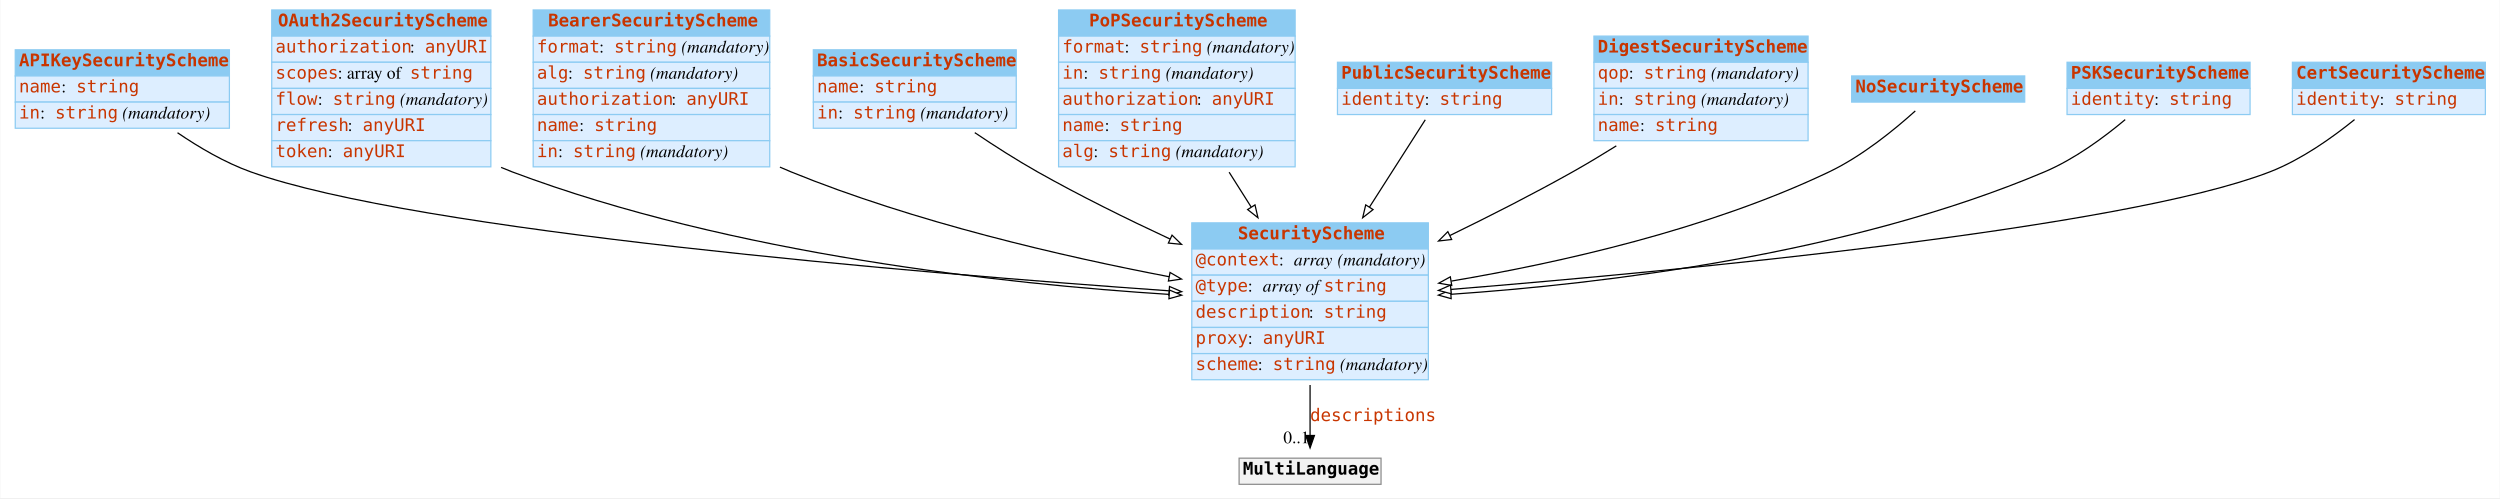
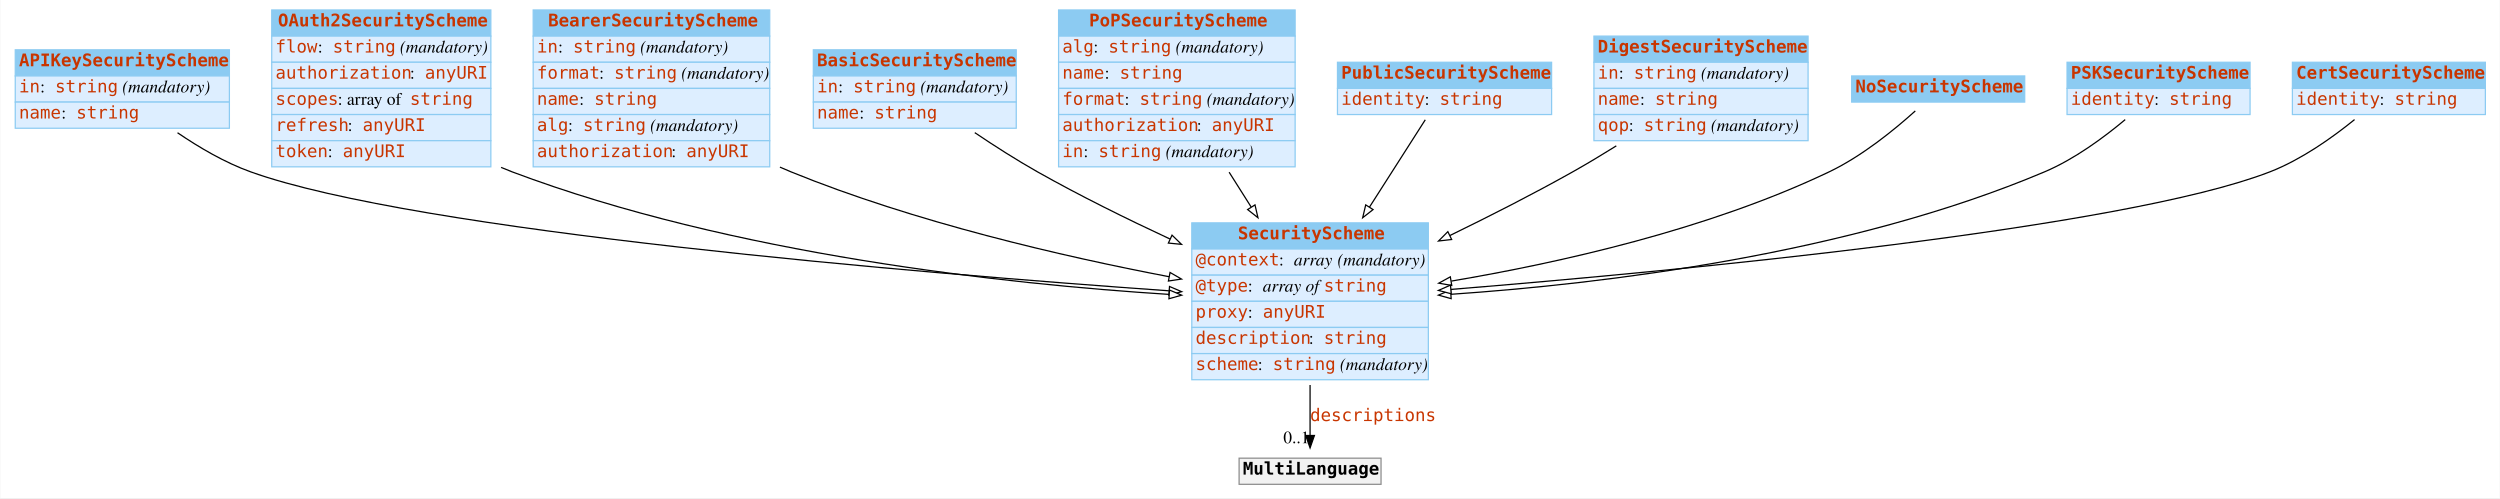
<svg xmlns="http://www.w3.org/2000/svg" width="2008pt" height="400pt" viewBox="0.00 0.00 2007.50 400.00">
  <g id="graph0" class="graph" transform="scale(1 1) rotate(0) translate(4 396)">
    <polygon fill="white" stroke="none" points="-4,4 -4,-396 2003.5,-396 2003.5,4 -4,4" />
    <g id="node1" class="node">
      <polygon fill="#8ccbf2" stroke="none" points="8,-335 8,-356 180,-356 180,-335 8,-335" />
      <polygon fill="none" stroke="#8ccbf2" points="8,-335 8,-356 180,-356 180,-335 8,-335" />
      <text text-anchor="start" x="11" y="-342.8" font-family="mono" font-weight="bold" font-size="14.00" fill="#c83500">APIKeySecurityScheme</text>
      <polygon fill="#ddeeff" stroke="none" points="8,-314 8,-335 180,-335 180,-314 8,-314" />
      <polygon fill="none" stroke="#8ccbf2" points="8,-314 8,-335 180,-335 180,-314 8,-314" />
-       <text text-anchor="start" x="11" y="-321.8" font-family="mono" font-size="14.00" fill="#c83500">name</text>
-       <text text-anchor="start" x="45" y="-321.8" font-family="Times,serif" font-size="14.00"> : </text>
-       <text text-anchor="start" x="57" y="-321.8" font-family="mono" font-size="14.00" fill="#c83500">string</text>
+       <text text-anchor="start" x="11" y="-321.8" font-family="mono" font-size="14.00" fill="#c83500">in</text>
+       <text text-anchor="start" x="28" y="-321.8" font-family="Times,serif" font-size="14.00"> : </text>
+       <text text-anchor="start" x="40" y="-321.8" font-family="mono" font-size="14.00" fill="#c83500">string</text>
+       <text text-anchor="start" x="90" y="-321.8" font-family="Times,serif" font-size="14.00"> </text>
+       <text text-anchor="start" x="94" y="-321.8" font-family="Times,serif" font-style="italic" font-size="14.00">(mandatory)</text>
      <polygon fill="#ddeeff" stroke="none" points="8,-293 8,-314 180,-314 180,-293 8,-293" />
      <polygon fill="none" stroke="#8ccbf2" points="8,-293 8,-314 180,-314 180,-293 8,-293" />
-       <text text-anchor="start" x="11" y="-300.8" font-family="mono" font-size="14.00" fill="#c83500">in</text>
-       <text text-anchor="start" x="28" y="-300.8" font-family="Times,serif" font-size="14.00"> : </text>
-       <text text-anchor="start" x="40" y="-300.8" font-family="mono" font-size="14.00" fill="#c83500">string</text>
-       <text text-anchor="start" x="90" y="-300.8" font-family="Times,serif" font-size="14.00"> </text>
-       <text text-anchor="start" x="94" y="-300.8" font-family="Times,serif" font-style="italic" font-size="14.00">(mandatory)</text>
+       <text text-anchor="start" x="11" y="-300.8" font-family="mono" font-size="14.00" fill="#c83500">name</text>
+       <text text-anchor="start" x="45" y="-300.8" font-family="Times,serif" font-size="14.00"> : </text>
+       <text text-anchor="start" x="57" y="-300.8" font-family="mono" font-size="14.00" fill="#c83500">string</text>
    </g>
    <g id="node3" class="node">
      <polygon fill="#8ccbf2" stroke="none" points="953,-196 953,-217 1143,-217 1143,-196 953,-196" />
      <polygon fill="none" stroke="#8ccbf2" points="953,-196 953,-217 1143,-217 1143,-196 953,-196" />
      <text text-anchor="start" x="990" y="-203.8" font-family="mono" font-weight="bold" font-size="14.00" fill="#c83500">SecurityScheme</text>
      <polygon fill="#ddeeff" stroke="none" points="953,-175 953,-196 1143,-196 1143,-175 953,-175" />
      <polygon fill="none" stroke="#8ccbf2" points="953,-175 953,-196 1143,-196 1143,-175 953,-175" />
      <text text-anchor="start" x="956" y="-182.8" font-family="mono" font-size="14.00" fill="#c83500">@context</text>
      <text text-anchor="start" x="1023" y="-182.8" font-family="Times,serif" font-size="14.00"> : </text>
      <text text-anchor="start" x="1035" y="-182.8" font-family="Times,serif" font-style="italic" font-size="14.00">array</text>
      <text text-anchor="start" x="1066" y="-182.8" font-family="Times,serif" font-size="14.00"> </text>
      <text text-anchor="start" x="1070" y="-182.8" font-family="Times,serif" font-style="italic" font-size="14.00">(mandatory)</text>
      <polygon fill="#ddeeff" stroke="none" points="953,-154 953,-175 1143,-175 1143,-154 953,-154" />
      <polygon fill="none" stroke="#8ccbf2" points="953,-154 953,-175 1143,-175 1143,-154 953,-154" />
      <text text-anchor="start" x="956" y="-161.8" font-family="mono" font-size="14.00" fill="#c83500">@type</text>
      <text text-anchor="start" x="998" y="-161.8" font-family="Times,serif" font-size="14.00"> : </text>
      <text text-anchor="start" x="1010" y="-161.8" font-family="Times,serif" font-style="italic" font-size="14.00">array of </text>
      <text text-anchor="start" x="1059" y="-161.8" font-family="mono" font-size="14.00" fill="#c83500">string</text>
      <polygon fill="#ddeeff" stroke="none" points="953,-133 953,-154 1143,-154 1143,-133 953,-133" />
      <polygon fill="none" stroke="#8ccbf2" points="953,-133 953,-154 1143,-154 1143,-133 953,-133" />
-       <text text-anchor="start" x="956" y="-140.8" font-family="mono" font-size="14.00" fill="#c83500">description</text>
-       <text text-anchor="start" x="1047" y="-140.8" font-family="Times,serif" font-size="14.00"> : </text>
-       <text text-anchor="start" x="1059" y="-140.8" font-family="mono" font-size="14.00" fill="#c83500">string</text>
+       <text text-anchor="start" x="956" y="-140.8" font-family="mono" font-size="14.00" fill="#c83500">proxy</text>
+       <text text-anchor="start" x="998" y="-140.8" font-family="Times,serif" font-size="14.00"> : </text>
+       <text text-anchor="start" x="1010" y="-140.8" font-family="mono" font-size="14.00" fill="#c83500">anyURI</text>
      <polygon fill="#ddeeff" stroke="none" points="953,-112 953,-133 1143,-133 1143,-112 953,-112" />
      <polygon fill="none" stroke="#8ccbf2" points="953,-112 953,-133 1143,-133 1143,-112 953,-112" />
-       <text text-anchor="start" x="956" y="-119.8" font-family="mono" font-size="14.00" fill="#c83500">proxy</text>
-       <text text-anchor="start" x="998" y="-119.8" font-family="Times,serif" font-size="14.00"> : </text>
-       <text text-anchor="start" x="1010" y="-119.8" font-family="mono" font-size="14.00" fill="#c83500">anyURI</text>
+       <text text-anchor="start" x="956" y="-119.8" font-family="mono" font-size="14.00" fill="#c83500">description</text>
+       <text text-anchor="start" x="1047" y="-119.8" font-family="Times,serif" font-size="14.00"> : </text>
+       <text text-anchor="start" x="1059" y="-119.8" font-family="mono" font-size="14.00" fill="#c83500">string</text>
      <polygon fill="#ddeeff" stroke="none" points="953,-91 953,-112 1143,-112 1143,-91 953,-91" />
      <polygon fill="none" stroke="#8ccbf2" points="953,-91 953,-112 1143,-112 1143,-91 953,-91" />
      <text text-anchor="start" x="956" y="-98.8" font-family="mono" font-size="14.00" fill="#c83500">scheme</text>
      <text text-anchor="start" x="1006" y="-98.8" font-family="Times,serif" font-size="14.00"> : </text>
      <text text-anchor="start" x="1018" y="-98.8" font-family="mono" font-size="14.00" fill="#c83500">string</text>
      <text text-anchor="start" x="1068" y="-98.8" font-family="Times,serif" font-size="14.00"> </text>
      <text text-anchor="start" x="1072" y="-98.8" font-family="Times,serif" font-style="italic" font-size="14.00">(mandatory)</text>
    </g>
-     <g id="edge6" class="edge">
+     <g id="edge5" class="edge">
      <path fill="none" stroke="black" d="M138.337,-289.386C155.721,-277.531 176.415,-265.401 197,-258 330.177,-210.116 735.189,-176.53 934.612,-162.427" />
      <polygon fill="white" stroke="black" points="935.095,-165.902 944.825,-161.709 934.604,-158.919 935.095,-165.902" />
    </g>
    <g id="node2" class="node">
      <polygon fill="#8ccbf2" stroke="none" points="214,-367 214,-388 390,-388 390,-367 214,-367" />
      <polygon fill="none" stroke="#8ccbf2" points="214,-367 214,-388 390,-388 390,-367 214,-367" />
      <text text-anchor="start" x="219" y="-374.8" font-family="mono" font-weight="bold" font-size="14.00" fill="#c83500">OAuth2SecurityScheme</text>
      <polygon fill="#ddeeff" stroke="none" points="214,-346 214,-367 390,-367 390,-346 214,-346" />
      <polygon fill="none" stroke="#8ccbf2" points="214,-346 214,-367 390,-367 390,-346 214,-346" />
-       <text text-anchor="start" x="217" y="-353.8" font-family="mono" font-size="14.00" fill="#c83500">authorization</text>
-       <text text-anchor="start" x="325" y="-353.8" font-family="Times,serif" font-size="14.00"> : </text>
-       <text text-anchor="start" x="337" y="-353.8" font-family="mono" font-size="14.00" fill="#c83500">anyURI</text>
+       <text text-anchor="start" x="217" y="-353.8" font-family="mono" font-size="14.00" fill="#c83500">flow</text>
+       <text text-anchor="start" x="251" y="-353.8" font-family="Times,serif" font-size="14.00"> : </text>
+       <text text-anchor="start" x="263" y="-353.8" font-family="mono" font-size="14.00" fill="#c83500">string</text>
+       <text text-anchor="start" x="313" y="-353.8" font-family="Times,serif" font-size="14.00"> </text>
+       <text text-anchor="start" x="317" y="-353.8" font-family="Times,serif" font-style="italic" font-size="14.00">(mandatory)</text>
      <polygon fill="#ddeeff" stroke="none" points="214,-325 214,-346 390,-346 390,-325 214,-325" />
      <polygon fill="none" stroke="#8ccbf2" points="214,-325 214,-346 390,-346 390,-325 214,-325" />
-       <text text-anchor="start" x="217" y="-332.8" font-family="mono" font-size="14.00" fill="#c83500">scopes</text>
-       <text text-anchor="start" x="267" y="-332.8" font-family="Times,serif" font-size="14.00"> : array of </text>
-       <text text-anchor="start" x="325" y="-332.8" font-family="mono" font-size="14.00" fill="#c83500">string</text>
+       <text text-anchor="start" x="217" y="-332.8" font-family="mono" font-size="14.00" fill="#c83500">authorization</text>
+       <text text-anchor="start" x="325" y="-332.8" font-family="Times,serif" font-size="14.00"> : </text>
+       <text text-anchor="start" x="337" y="-332.8" font-family="mono" font-size="14.00" fill="#c83500">anyURI</text>
      <polygon fill="#ddeeff" stroke="none" points="214,-304 214,-325 390,-325 390,-304 214,-304" />
      <polygon fill="none" stroke="#8ccbf2" points="214,-304 214,-325 390,-325 390,-304 214,-304" />
-       <text text-anchor="start" x="217" y="-311.8" font-family="mono" font-size="14.00" fill="#c83500">flow</text>
-       <text text-anchor="start" x="251" y="-311.8" font-family="Times,serif" font-size="14.00"> : </text>
-       <text text-anchor="start" x="263" y="-311.8" font-family="mono" font-size="14.00" fill="#c83500">string</text>
-       <text text-anchor="start" x="313" y="-311.8" font-family="Times,serif" font-size="14.00"> </text>
-       <text text-anchor="start" x="317" y="-311.8" font-family="Times,serif" font-style="italic" font-size="14.00">(mandatory)</text>
+       <text text-anchor="start" x="217" y="-311.8" font-family="mono" font-size="14.00" fill="#c83500">scopes</text>
+       <text text-anchor="start" x="267" y="-311.8" font-family="Times,serif" font-size="14.00"> : array of </text>
+       <text text-anchor="start" x="325" y="-311.8" font-family="mono" font-size="14.00" fill="#c83500">string</text>
      <polygon fill="#ddeeff" stroke="none" points="214,-283 214,-304 390,-304 390,-283 214,-283" />
      <polygon fill="none" stroke="#8ccbf2" points="214,-283 214,-304 390,-304 390,-283 214,-283" />
      <text text-anchor="start" x="217" y="-290.8" font-family="mono" font-size="14.00" fill="#c83500">refresh</text>
      <text text-anchor="start" x="275" y="-290.8" font-family="Times,serif" font-size="14.00"> : </text>
      <text text-anchor="start" x="287" y="-290.8" font-family="mono" font-size="14.00" fill="#c83500">anyURI</text>
      <polygon fill="#ddeeff" stroke="none" points="214,-262 214,-283 390,-283 390,-262 214,-262" />
      <polygon fill="none" stroke="#8ccbf2" points="214,-262 214,-283 390,-283 390,-262 214,-262" />
      <text text-anchor="start" x="217" y="-269.8" font-family="mono" font-size="14.00" fill="#c83500">token</text>
      <text text-anchor="start" x="259" y="-269.8" font-family="Times,serif" font-size="14.00"> : </text>
      <text text-anchor="start" x="271" y="-269.8" font-family="mono" font-size="14.00" fill="#c83500">anyURI</text>
    </g>
-     <g id="edge2" class="edge">
+     <g id="edge9" class="edge">
      <path fill="none" stroke="black" d="M398.227,-261.549C401.151,-260.288 404.078,-259.101 407,-258 583.815,-191.397 803.918,-167.855 934.802,-159.538" />
      <polygon fill="white" stroke="black" points="935.082,-163.027 944.847,-158.918 934.651,-156.041 935.082,-163.027" />
    </g>
    <g id="node12" class="node">
      <polygon fill="#f2f2f2" stroke="none" points="991,-7 991,-28 1105,-28 1105,-7 991,-7" />
      <polygon fill="none" stroke="#8c8c8c" points="991,-7 991,-28 1105,-28 1105,-7 991,-7" />
      <text text-anchor="start" x="994" y="-14.8" font-family="mono" font-weight="bold" font-size="14.00">MultiLanguage</text>
    </g>
    <g id="edge1" class="edge">
      <path fill="none" stroke="black" d="M1048,-86.785C1048,-72.448 1048,-58.063 1048,-46.256" />
      <polygon fill="black" stroke="black" points="1051.5,-46.214 1048,-36.214 1044.5,-46.214 1051.5,-46.214" />
      <text text-anchor="start" x="1048" y="-57.8" font-family="mono" font-size="14.00" fill="#c83500">descriptions</text>
      <text text-anchor="middle" x="1037" y="-40.014" font-family="Times,serif" font-size="14.00">0..1</text>
    </g>
    <g id="node4" class="node">
      <polygon fill="#8ccbf2" stroke="none" points="424,-367 424,-388 614,-388 614,-367 424,-367" />
      <polygon fill="none" stroke="#8ccbf2" points="424,-367 424,-388 614,-388 614,-367 424,-367" />
      <text text-anchor="start" x="436" y="-374.8" font-family="mono" font-weight="bold" font-size="14.00" fill="#c83500">BearerSecurityScheme</text>
      <polygon fill="#ddeeff" stroke="none" points="424,-346 424,-367 614,-367 614,-346 424,-346" />
      <polygon fill="none" stroke="#8ccbf2" points="424,-346 424,-367 614,-367 614,-346 424,-346" />
-       <text text-anchor="start" x="427" y="-353.8" font-family="mono" font-size="14.00" fill="#c83500">format</text>
-       <text text-anchor="start" x="477" y="-353.8" font-family="Times,serif" font-size="14.00"> : </text>
-       <text text-anchor="start" x="489" y="-353.8" font-family="mono" font-size="14.00" fill="#c83500">string</text>
-       <text text-anchor="start" x="539" y="-353.8" font-family="Times,serif" font-size="14.00"> </text>
-       <text text-anchor="start" x="543" y="-353.8" font-family="Times,serif" font-style="italic" font-size="14.00">(mandatory)</text>
+       <text text-anchor="start" x="427" y="-353.8" font-family="mono" font-size="14.00" fill="#c83500">in</text>
+       <text text-anchor="start" x="444" y="-353.8" font-family="Times,serif" font-size="14.00"> : </text>
+       <text text-anchor="start" x="456" y="-353.8" font-family="mono" font-size="14.00" fill="#c83500">string</text>
+       <text text-anchor="start" x="506" y="-353.8" font-family="Times,serif" font-size="14.00"> </text>
+       <text text-anchor="start" x="510" y="-353.8" font-family="Times,serif" font-style="italic" font-size="14.00">(mandatory)</text>
      <polygon fill="#ddeeff" stroke="none" points="424,-325 424,-346 614,-346 614,-325 424,-325" />
      <polygon fill="none" stroke="#8ccbf2" points="424,-325 424,-346 614,-346 614,-325 424,-325" />
-       <text text-anchor="start" x="427" y="-332.8" font-family="mono" font-size="14.00" fill="#c83500">alg</text>
-       <text text-anchor="start" x="452" y="-332.8" font-family="Times,serif" font-size="14.00"> : </text>
-       <text text-anchor="start" x="464" y="-332.8" font-family="mono" font-size="14.00" fill="#c83500">string</text>
-       <text text-anchor="start" x="514" y="-332.8" font-family="Times,serif" font-size="14.00"> </text>
-       <text text-anchor="start" x="518" y="-332.8" font-family="Times,serif" font-style="italic" font-size="14.00">(mandatory)</text>
+       <text text-anchor="start" x="427" y="-332.8" font-family="mono" font-size="14.00" fill="#c83500">format</text>
+       <text text-anchor="start" x="477" y="-332.8" font-family="Times,serif" font-size="14.00"> : </text>
+       <text text-anchor="start" x="489" y="-332.8" font-family="mono" font-size="14.00" fill="#c83500">string</text>
+       <text text-anchor="start" x="539" y="-332.8" font-family="Times,serif" font-size="14.00"> </text>
+       <text text-anchor="start" x="543" y="-332.8" font-family="Times,serif" font-style="italic" font-size="14.00">(mandatory)</text>
      <polygon fill="#ddeeff" stroke="none" points="424,-304 424,-325 614,-325 614,-304 424,-304" />
      <polygon fill="none" stroke="#8ccbf2" points="424,-304 424,-325 614,-325 614,-304 424,-304" />
-       <text text-anchor="start" x="427" y="-311.8" font-family="mono" font-size="14.00" fill="#c83500">authorization</text>
-       <text text-anchor="start" x="535" y="-311.8" font-family="Times,serif" font-size="14.00"> : </text>
-       <text text-anchor="start" x="547" y="-311.8" font-family="mono" font-size="14.00" fill="#c83500">anyURI</text>
+       <text text-anchor="start" x="427" y="-311.8" font-family="mono" font-size="14.00" fill="#c83500">name</text>
+       <text text-anchor="start" x="461" y="-311.8" font-family="Times,serif" font-size="14.00"> : </text>
+       <text text-anchor="start" x="473" y="-311.8" font-family="mono" font-size="14.00" fill="#c83500">string</text>
      <polygon fill="#ddeeff" stroke="none" points="424,-283 424,-304 614,-304 614,-283 424,-283" />
      <polygon fill="none" stroke="#8ccbf2" points="424,-283 424,-304 614,-304 614,-283 424,-283" />
-       <text text-anchor="start" x="427" y="-290.8" font-family="mono" font-size="14.00" fill="#c83500">name</text>
-       <text text-anchor="start" x="461" y="-290.8" font-family="Times,serif" font-size="14.00"> : </text>
-       <text text-anchor="start" x="473" y="-290.8" font-family="mono" font-size="14.00" fill="#c83500">string</text>
+       <text text-anchor="start" x="427" y="-290.8" font-family="mono" font-size="14.00" fill="#c83500">alg</text>
+       <text text-anchor="start" x="452" y="-290.8" font-family="Times,serif" font-size="14.00"> : </text>
+       <text text-anchor="start" x="464" y="-290.8" font-family="mono" font-size="14.00" fill="#c83500">string</text>
+       <text text-anchor="start" x="514" y="-290.8" font-family="Times,serif" font-size="14.00"> </text>
+       <text text-anchor="start" x="518" y="-290.8" font-family="Times,serif" font-style="italic" font-size="14.00">(mandatory)</text>
      <polygon fill="#ddeeff" stroke="none" points="424,-262 424,-283 614,-283 614,-262 424,-262" />
      <polygon fill="none" stroke="#8ccbf2" points="424,-262 424,-283 614,-283 614,-262 424,-262" />
-       <text text-anchor="start" x="427" y="-269.8" font-family="mono" font-size="14.00" fill="#c83500">in</text>
-       <text text-anchor="start" x="444" y="-269.8" font-family="Times,serif" font-size="14.00"> : </text>
-       <text text-anchor="start" x="456" y="-269.8" font-family="mono" font-size="14.00" fill="#c83500">string</text>
-       <text text-anchor="start" x="506" y="-269.8" font-family="Times,serif" font-size="14.00"> </text>
-       <text text-anchor="start" x="510" y="-269.8" font-family="Times,serif" font-style="italic" font-size="14.00">(mandatory)</text>
-     </g>
-     <g id="edge3" class="edge">
+       <text text-anchor="start" x="427" y="-269.8" font-family="mono" font-size="14.00" fill="#c83500">authorization</text>
+       <text text-anchor="start" x="535" y="-269.8" font-family="Times,serif" font-size="14.00"> : </text>
+       <text text-anchor="start" x="547" y="-269.8" font-family="mono" font-size="14.00" fill="#c83500">anyURI</text>
+     </g>
+     <g id="edge2" class="edge">
      <path fill="none" stroke="black" d="M622.189,-261.77C625.134,-260.454 628.074,-259.193 631,-258 730.128,-217.562 849.22,-190.086 934.709,-173.751" />
      <polygon fill="white" stroke="black" points="935.525,-177.159 944.702,-171.863 934.226,-170.281 935.525,-177.159" />
    </g>
    <g id="node5" class="node">
      <polygon fill="#8ccbf2" stroke="none" points="649,-335 649,-356 812,-356 812,-335 649,-335" />
      <polygon fill="none" stroke="#8ccbf2" points="649,-335 649,-356 812,-356 812,-335 649,-335" />
      <text text-anchor="start" x="652" y="-342.8" font-family="mono" font-weight="bold" font-size="14.00" fill="#c83500">BasicSecurityScheme</text>
      <polygon fill="#ddeeff" stroke="none" points="649,-314 649,-335 812,-335 812,-314 649,-314" />
      <polygon fill="none" stroke="#8ccbf2" points="649,-314 649,-335 812,-335 812,-314 649,-314" />
-       <text text-anchor="start" x="652" y="-321.8" font-family="mono" font-size="14.00" fill="#c83500">name</text>
-       <text text-anchor="start" x="686" y="-321.8" font-family="Times,serif" font-size="14.00"> : </text>
-       <text text-anchor="start" x="698" y="-321.8" font-family="mono" font-size="14.00" fill="#c83500">string</text>
+       <text text-anchor="start" x="652" y="-321.8" font-family="mono" font-size="14.00" fill="#c83500">in</text>
+       <text text-anchor="start" x="669" y="-321.8" font-family="Times,serif" font-size="14.00"> : </text>
+       <text text-anchor="start" x="681" y="-321.8" font-family="mono" font-size="14.00" fill="#c83500">string</text>
+       <text text-anchor="start" x="731" y="-321.8" font-family="Times,serif" font-size="14.00"> </text>
+       <text text-anchor="start" x="735" y="-321.8" font-family="Times,serif" font-style="italic" font-size="14.00">(mandatory)</text>
      <polygon fill="#ddeeff" stroke="none" points="649,-293 649,-314 812,-314 812,-293 649,-293" />
      <polygon fill="none" stroke="#8ccbf2" points="649,-293 649,-314 812,-314 812,-293 649,-293" />
-       <text text-anchor="start" x="652" y="-300.8" font-family="mono" font-size="14.00" fill="#c83500">in</text>
-       <text text-anchor="start" x="669" y="-300.8" font-family="Times,serif" font-size="14.00"> : </text>
-       <text text-anchor="start" x="681" y="-300.8" font-family="mono" font-size="14.00" fill="#c83500">string</text>
-       <text text-anchor="start" x="731" y="-300.8" font-family="Times,serif" font-size="14.00"> </text>
-       <text text-anchor="start" x="735" y="-300.8" font-family="Times,serif" font-style="italic" font-size="14.00">(mandatory)</text>
+       <text text-anchor="start" x="652" y="-300.8" font-family="mono" font-size="14.00" fill="#c83500">name</text>
+       <text text-anchor="start" x="686" y="-300.8" font-family="Times,serif" font-size="14.00"> : </text>
+       <text text-anchor="start" x="698" y="-300.8" font-family="mono" font-size="14.00" fill="#c83500">string</text>
    </g>
    <g id="edge10" class="edge">
      <path fill="none" stroke="black" d="M778.696,-289.456C794.44,-278.856 812.18,-267.493 829,-258 862.841,-238.901 900.814,-220.158 935.516,-204.008" />
      <polygon fill="white" stroke="black" points="937.13,-207.118 944.735,-199.742 934.19,-200.765 937.13,-207.118" />
    </g>
    <g id="node6" class="node">
      <polygon fill="#8ccbf2" stroke="none" points="846,-367 846,-388 1036,-388 1036,-367 846,-367" />
      <polygon fill="none" stroke="#8ccbf2" points="846,-367 846,-388 1036,-388 1036,-367 846,-367" />
      <text text-anchor="start" x="870.5" y="-374.8" font-family="mono" font-weight="bold" font-size="14.00" fill="#c83500">PoPSecurityScheme</text>
      <polygon fill="#ddeeff" stroke="none" points="846,-346 846,-367 1036,-367 1036,-346 846,-346" />
      <polygon fill="none" stroke="#8ccbf2" points="846,-346 846,-367 1036,-367 1036,-346 846,-346" />
-       <text text-anchor="start" x="849" y="-353.8" font-family="mono" font-size="14.00" fill="#c83500">format</text>
-       <text text-anchor="start" x="899" y="-353.8" font-family="Times,serif" font-size="14.00"> : </text>
-       <text text-anchor="start" x="911" y="-353.8" font-family="mono" font-size="14.00" fill="#c83500">string</text>
-       <text text-anchor="start" x="961" y="-353.8" font-family="Times,serif" font-size="14.00"> </text>
-       <text text-anchor="start" x="965" y="-353.8" font-family="Times,serif" font-style="italic" font-size="14.00">(mandatory)</text>
+       <text text-anchor="start" x="849" y="-353.8" font-family="mono" font-size="14.00" fill="#c83500">alg</text>
+       <text text-anchor="start" x="874" y="-353.8" font-family="Times,serif" font-size="14.00"> : </text>
+       <text text-anchor="start" x="886" y="-353.8" font-family="mono" font-size="14.00" fill="#c83500">string</text>
+       <text text-anchor="start" x="936" y="-353.8" font-family="Times,serif" font-size="14.00"> </text>
+       <text text-anchor="start" x="940" y="-353.8" font-family="Times,serif" font-style="italic" font-size="14.00">(mandatory)</text>
      <polygon fill="#ddeeff" stroke="none" points="846,-325 846,-346 1036,-346 1036,-325 846,-325" />
      <polygon fill="none" stroke="#8ccbf2" points="846,-325 846,-346 1036,-346 1036,-325 846,-325" />
-       <text text-anchor="start" x="849" y="-332.8" font-family="mono" font-size="14.00" fill="#c83500">in</text>
-       <text text-anchor="start" x="866" y="-332.8" font-family="Times,serif" font-size="14.00"> : </text>
-       <text text-anchor="start" x="878" y="-332.8" font-family="mono" font-size="14.00" fill="#c83500">string</text>
-       <text text-anchor="start" x="928" y="-332.8" font-family="Times,serif" font-size="14.00"> </text>
-       <text text-anchor="start" x="932" y="-332.8" font-family="Times,serif" font-style="italic" font-size="14.00">(mandatory)</text>
+       <text text-anchor="start" x="849" y="-332.8" font-family="mono" font-size="14.00" fill="#c83500">name</text>
+       <text text-anchor="start" x="883" y="-332.8" font-family="Times,serif" font-size="14.00"> : </text>
+       <text text-anchor="start" x="895" y="-332.8" font-family="mono" font-size="14.00" fill="#c83500">string</text>
      <polygon fill="#ddeeff" stroke="none" points="846,-304 846,-325 1036,-325 1036,-304 846,-304" />
      <polygon fill="none" stroke="#8ccbf2" points="846,-304 846,-325 1036,-325 1036,-304 846,-304" />
-       <text text-anchor="start" x="849" y="-311.8" font-family="mono" font-size="14.00" fill="#c83500">authorization</text>
-       <text text-anchor="start" x="957" y="-311.8" font-family="Times,serif" font-size="14.00"> : </text>
-       <text text-anchor="start" x="969" y="-311.8" font-family="mono" font-size="14.00" fill="#c83500">anyURI</text>
+       <text text-anchor="start" x="849" y="-311.8" font-family="mono" font-size="14.00" fill="#c83500">format</text>
+       <text text-anchor="start" x="899" y="-311.8" font-family="Times,serif" font-size="14.00"> : </text>
+       <text text-anchor="start" x="911" y="-311.8" font-family="mono" font-size="14.00" fill="#c83500">string</text>
+       <text text-anchor="start" x="961" y="-311.8" font-family="Times,serif" font-size="14.00"> </text>
+       <text text-anchor="start" x="965" y="-311.8" font-family="Times,serif" font-style="italic" font-size="14.00">(mandatory)</text>
      <polygon fill="#ddeeff" stroke="none" points="846,-283 846,-304 1036,-304 1036,-283 846,-283" />
      <polygon fill="none" stroke="#8ccbf2" points="846,-283 846,-304 1036,-304 1036,-283 846,-283" />
-       <text text-anchor="start" x="849" y="-290.8" font-family="mono" font-size="14.00" fill="#c83500">name</text>
-       <text text-anchor="start" x="883" y="-290.8" font-family="Times,serif" font-size="14.00"> : </text>
-       <text text-anchor="start" x="895" y="-290.8" font-family="mono" font-size="14.00" fill="#c83500">string</text>
+       <text text-anchor="start" x="849" y="-290.8" font-family="mono" font-size="14.00" fill="#c83500">authorization</text>
+       <text text-anchor="start" x="957" y="-290.8" font-family="Times,serif" font-size="14.00"> : </text>
+       <text text-anchor="start" x="969" y="-290.8" font-family="mono" font-size="14.00" fill="#c83500">anyURI</text>
      <polygon fill="#ddeeff" stroke="none" points="846,-262 846,-283 1036,-283 1036,-262 846,-262" />
      <polygon fill="none" stroke="#8ccbf2" points="846,-262 846,-283 1036,-283 1036,-262 846,-262" />
-       <text text-anchor="start" x="849" y="-269.8" font-family="mono" font-size="14.00" fill="#c83500">alg</text>
-       <text text-anchor="start" x="874" y="-269.8" font-family="Times,serif" font-size="14.00"> : </text>
-       <text text-anchor="start" x="886" y="-269.8" font-family="mono" font-size="14.00" fill="#c83500">string</text>
-       <text text-anchor="start" x="936" y="-269.8" font-family="Times,serif" font-size="14.00"> </text>
-       <text text-anchor="start" x="940" y="-269.8" font-family="Times,serif" font-style="italic" font-size="14.00">(mandatory)</text>
+       <text text-anchor="start" x="849" y="-269.8" font-family="mono" font-size="14.00" fill="#c83500">in</text>
+       <text text-anchor="start" x="866" y="-269.8" font-family="Times,serif" font-size="14.00"> : </text>
+       <text text-anchor="start" x="878" y="-269.8" font-family="mono" font-size="14.00" fill="#c83500">string</text>
+       <text text-anchor="start" x="928" y="-269.8" font-family="Times,serif" font-size="14.00"> </text>
+       <text text-anchor="start" x="932" y="-269.8" font-family="Times,serif" font-style="italic" font-size="14.00">(mandatory)</text>
    </g>
    <g id="edge4" class="edge">
      <path fill="none" stroke="black" d="M982.982,-257.692C988.81,-248.488 994.828,-238.982 1000.74,-229.638" />
      <polygon fill="white" stroke="black" points="1003.75,-231.438 1006.14,-221.117 997.832,-227.694 1003.75,-231.438" />
    </g>
    <g id="node7" class="node">
      <polygon fill="#8ccbf2" stroke="none" points="1070,-325 1070,-346 1242,-346 1242,-325 1070,-325" />
      <polygon fill="none" stroke="#8ccbf2" points="1070,-325 1070,-346 1242,-346 1242,-325 1070,-325" />
      <text text-anchor="start" x="1073" y="-332.8" font-family="mono" font-weight="bold" font-size="14.00" fill="#c83500">PublicSecurityScheme</text>
      <polygon fill="#ddeeff" stroke="none" points="1070,-304 1070,-325 1242,-325 1242,-304 1070,-304" />
      <polygon fill="none" stroke="#8ccbf2" points="1070,-304 1070,-325 1242,-325 1242,-304 1070,-304" />
      <text text-anchor="start" x="1073" y="-311.8" font-family="mono" font-size="14.00" fill="#c83500">identity</text>
      <text text-anchor="start" x="1140" y="-311.8" font-family="Times,serif" font-size="14.00"> : </text>
      <text text-anchor="start" x="1152" y="-311.8" font-family="mono" font-size="14.00" fill="#c83500">string</text>
    </g>
    <g id="edge11" class="edge">
      <path fill="none" stroke="black" d="M1140.53,-299.786C1128.74,-281.336 1111.83,-254.885 1095.69,-229.628" />
      <polygon fill="white" stroke="black" points="1098.59,-227.662 1090.25,-221.121 1092.69,-231.432 1098.59,-227.662" />
    </g>
    <g id="node8" class="node">
      <polygon fill="#8ccbf2" stroke="none" points="1276,-346 1276,-367 1448,-367 1448,-346 1276,-346" />
      <polygon fill="none" stroke="#8ccbf2" points="1276,-346 1276,-367 1448,-367 1448,-346 1276,-346" />
      <text text-anchor="start" x="1279" y="-353.8" font-family="mono" font-weight="bold" font-size="14.00" fill="#c83500">DigestSecurityScheme</text>
      <polygon fill="#ddeeff" stroke="none" points="1276,-325 1276,-346 1448,-346 1448,-325 1276,-325" />
      <polygon fill="none" stroke="#8ccbf2" points="1276,-325 1276,-346 1448,-346 1448,-325 1276,-325" />
-       <text text-anchor="start" x="1279" y="-332.8" font-family="mono" font-size="14.00" fill="#c83500">qop</text>
-       <text text-anchor="start" x="1304" y="-332.8" font-family="Times,serif" font-size="14.00"> : </text>
-       <text text-anchor="start" x="1316" y="-332.8" font-family="mono" font-size="14.00" fill="#c83500">string</text>
-       <text text-anchor="start" x="1366" y="-332.8" font-family="Times,serif" font-size="14.00"> </text>
-       <text text-anchor="start" x="1370" y="-332.8" font-family="Times,serif" font-style="italic" font-size="14.00">(mandatory)</text>
+       <text text-anchor="start" x="1279" y="-332.8" font-family="mono" font-size="14.00" fill="#c83500">in</text>
+       <text text-anchor="start" x="1296" y="-332.8" font-family="Times,serif" font-size="14.00"> : </text>
+       <text text-anchor="start" x="1308" y="-332.8" font-family="mono" font-size="14.00" fill="#c83500">string</text>
+       <text text-anchor="start" x="1358" y="-332.8" font-family="Times,serif" font-size="14.00"> </text>
+       <text text-anchor="start" x="1362" y="-332.8" font-family="Times,serif" font-style="italic" font-size="14.00">(mandatory)</text>
      <polygon fill="#ddeeff" stroke="none" points="1276,-304 1276,-325 1448,-325 1448,-304 1276,-304" />
      <polygon fill="none" stroke="#8ccbf2" points="1276,-304 1276,-325 1448,-325 1448,-304 1276,-304" />
-       <text text-anchor="start" x="1279" y="-311.8" font-family="mono" font-size="14.00" fill="#c83500">in</text>
-       <text text-anchor="start" x="1296" y="-311.8" font-family="Times,serif" font-size="14.00"> : </text>
-       <text text-anchor="start" x="1308" y="-311.8" font-family="mono" font-size="14.00" fill="#c83500">string</text>
-       <text text-anchor="start" x="1358" y="-311.8" font-family="Times,serif" font-size="14.00"> </text>
-       <text text-anchor="start" x="1362" y="-311.8" font-family="Times,serif" font-style="italic" font-size="14.00">(mandatory)</text>
+       <text text-anchor="start" x="1279" y="-311.8" font-family="mono" font-size="14.00" fill="#c83500">name</text>
+       <text text-anchor="start" x="1313" y="-311.8" font-family="Times,serif" font-size="14.00"> : </text>
+       <text text-anchor="start" x="1325" y="-311.8" font-family="mono" font-size="14.00" fill="#c83500">string</text>
      <polygon fill="#ddeeff" stroke="none" points="1276,-283 1276,-304 1448,-304 1448,-283 1276,-283" />
      <polygon fill="none" stroke="#8ccbf2" points="1276,-283 1276,-304 1448,-304 1448,-283 1276,-283" />
-       <text text-anchor="start" x="1279" y="-290.8" font-family="mono" font-size="14.00" fill="#c83500">name</text>
-       <text text-anchor="start" x="1313" y="-290.8" font-family="Times,serif" font-size="14.00"> : </text>
-       <text text-anchor="start" x="1325" y="-290.8" font-family="mono" font-size="14.00" fill="#c83500">string</text>
-     </g>
-     <g id="edge9" class="edge">
+       <text text-anchor="start" x="1279" y="-290.8" font-family="mono" font-size="14.00" fill="#c83500">qop</text>
+       <text text-anchor="start" x="1304" y="-290.8" font-family="Times,serif" font-size="14.00"> : </text>
+       <text text-anchor="start" x="1316" y="-290.8" font-family="mono" font-size="14.00" fill="#c83500">string</text>
+       <text text-anchor="start" x="1366" y="-290.8" font-family="Times,serif" font-size="14.00"> </text>
+       <text text-anchor="start" x="1370" y="-290.8" font-family="Times,serif" font-style="italic" font-size="14.00">(mandatory)</text>
+     </g>
+     <g id="edge8" class="edge">
      <path fill="none" stroke="black" d="M1293.97,-278.853C1282.44,-271.649 1270.48,-264.451 1259,-258 1227.49,-240.293 1192.5,-222.496 1160.21,-206.796" />
      <polygon fill="white" stroke="black" points="1161.71,-203.632 1151.19,-202.425 1158.66,-209.933 1161.71,-203.632" />
    </g>
    <g id="node9" class="node">
      <polygon fill="#8ccbf2" stroke="none" points="1483,-314 1483,-335 1622,-335 1622,-314 1483,-314" />
      <polygon fill="none" stroke="#8ccbf2" points="1483,-314 1483,-335 1622,-335 1622,-314 1483,-314" />
      <text text-anchor="start" x="1486" y="-321.8" font-family="mono" font-weight="bold" font-size="14.00" fill="#c83500">NoSecurityScheme</text>
    </g>
    <g id="edge7" class="edge">
      <path fill="none" stroke="black" d="M1534.12,-306.909C1517.48,-291.911 1491.35,-270.583 1465,-258 1367.91,-211.628 1247.79,-184.809 1161.45,-170.232" />
      <polygon fill="white" stroke="black" points="1161.8,-166.742 1151.36,-168.558 1160.65,-173.647 1161.8,-166.742" />
    </g>
    <g id="node10" class="node">
      <polygon fill="#8ccbf2" stroke="none" points="1656,-325 1656,-346 1803,-346 1803,-325 1656,-325" />
      <polygon fill="none" stroke="#8ccbf2" points="1656,-325 1656,-346 1803,-346 1803,-325 1656,-325" />
      <text text-anchor="start" x="1659" y="-332.8" font-family="mono" font-weight="bold" font-size="14.00" fill="#c83500">PSKSecurityScheme</text>
      <polygon fill="#ddeeff" stroke="none" points="1656,-304 1656,-325 1803,-325 1803,-304 1656,-304" />
      <polygon fill="none" stroke="#8ccbf2" points="1656,-304 1656,-325 1803,-325 1803,-304 1656,-304" />
      <text text-anchor="start" x="1659" y="-311.8" font-family="mono" font-size="14.00" fill="#c83500">identity</text>
      <text text-anchor="start" x="1726" y="-311.8" font-family="Times,serif" font-size="14.00"> : </text>
      <text text-anchor="start" x="1738" y="-311.8" font-family="mono" font-size="14.00" fill="#c83500">string</text>
    </g>
-     <g id="edge5" class="edge">
+     <g id="edge6" class="edge">
      <path fill="none" stroke="black" d="M1702.72,-299.936C1685.53,-285.531 1661.91,-268.112 1638,-258 1481.05,-191.612 1283.24,-168.012 1161.22,-159.624" />
      <polygon fill="white" stroke="black" points="1161.32,-156.123 1151.11,-158.952 1160.85,-163.107 1161.32,-156.123" />
    </g>
    <g id="node11" class="node">
      <polygon fill="#8ccbf2" stroke="none" points="1837,-325 1837,-346 1992,-346 1992,-325 1837,-325" />
      <polygon fill="none" stroke="#8ccbf2" points="1837,-325 1837,-346 1992,-346 1992,-325 1837,-325" />
      <text text-anchor="start" x="1840" y="-332.8" font-family="mono" font-weight="bold" font-size="14.00" fill="#c83500">CertSecurityScheme</text>
      <polygon fill="#ddeeff" stroke="none" points="1837,-304 1837,-325 1992,-325 1992,-304 1837,-304" />
      <polygon fill="none" stroke="#8ccbf2" points="1837,-304 1837,-325 1992,-325 1992,-304 1837,-304" />
      <text text-anchor="start" x="1840" y="-311.8" font-family="mono" font-size="14.00" fill="#c83500">identity</text>
      <text text-anchor="start" x="1907" y="-311.8" font-family="Times,serif" font-size="14.00"> : </text>
      <text text-anchor="start" x="1919" y="-311.8" font-family="mono" font-size="14.00" fill="#c83500">string</text>
    </g>
-     <g id="edge8" class="edge">
+     <g id="edge3" class="edge">
      <path fill="none" stroke="black" d="M1886.93,-299.949C1868.94,-285.358 1844.09,-267.731 1819,-258 1701.47,-212.417 1345.33,-178.54 1161.1,-163.538" />
      <polygon fill="white" stroke="black" points="1161.36,-160.047 1151.11,-162.729 1160.79,-167.025 1161.36,-160.047" />
    </g>
  </g>
</svg>
